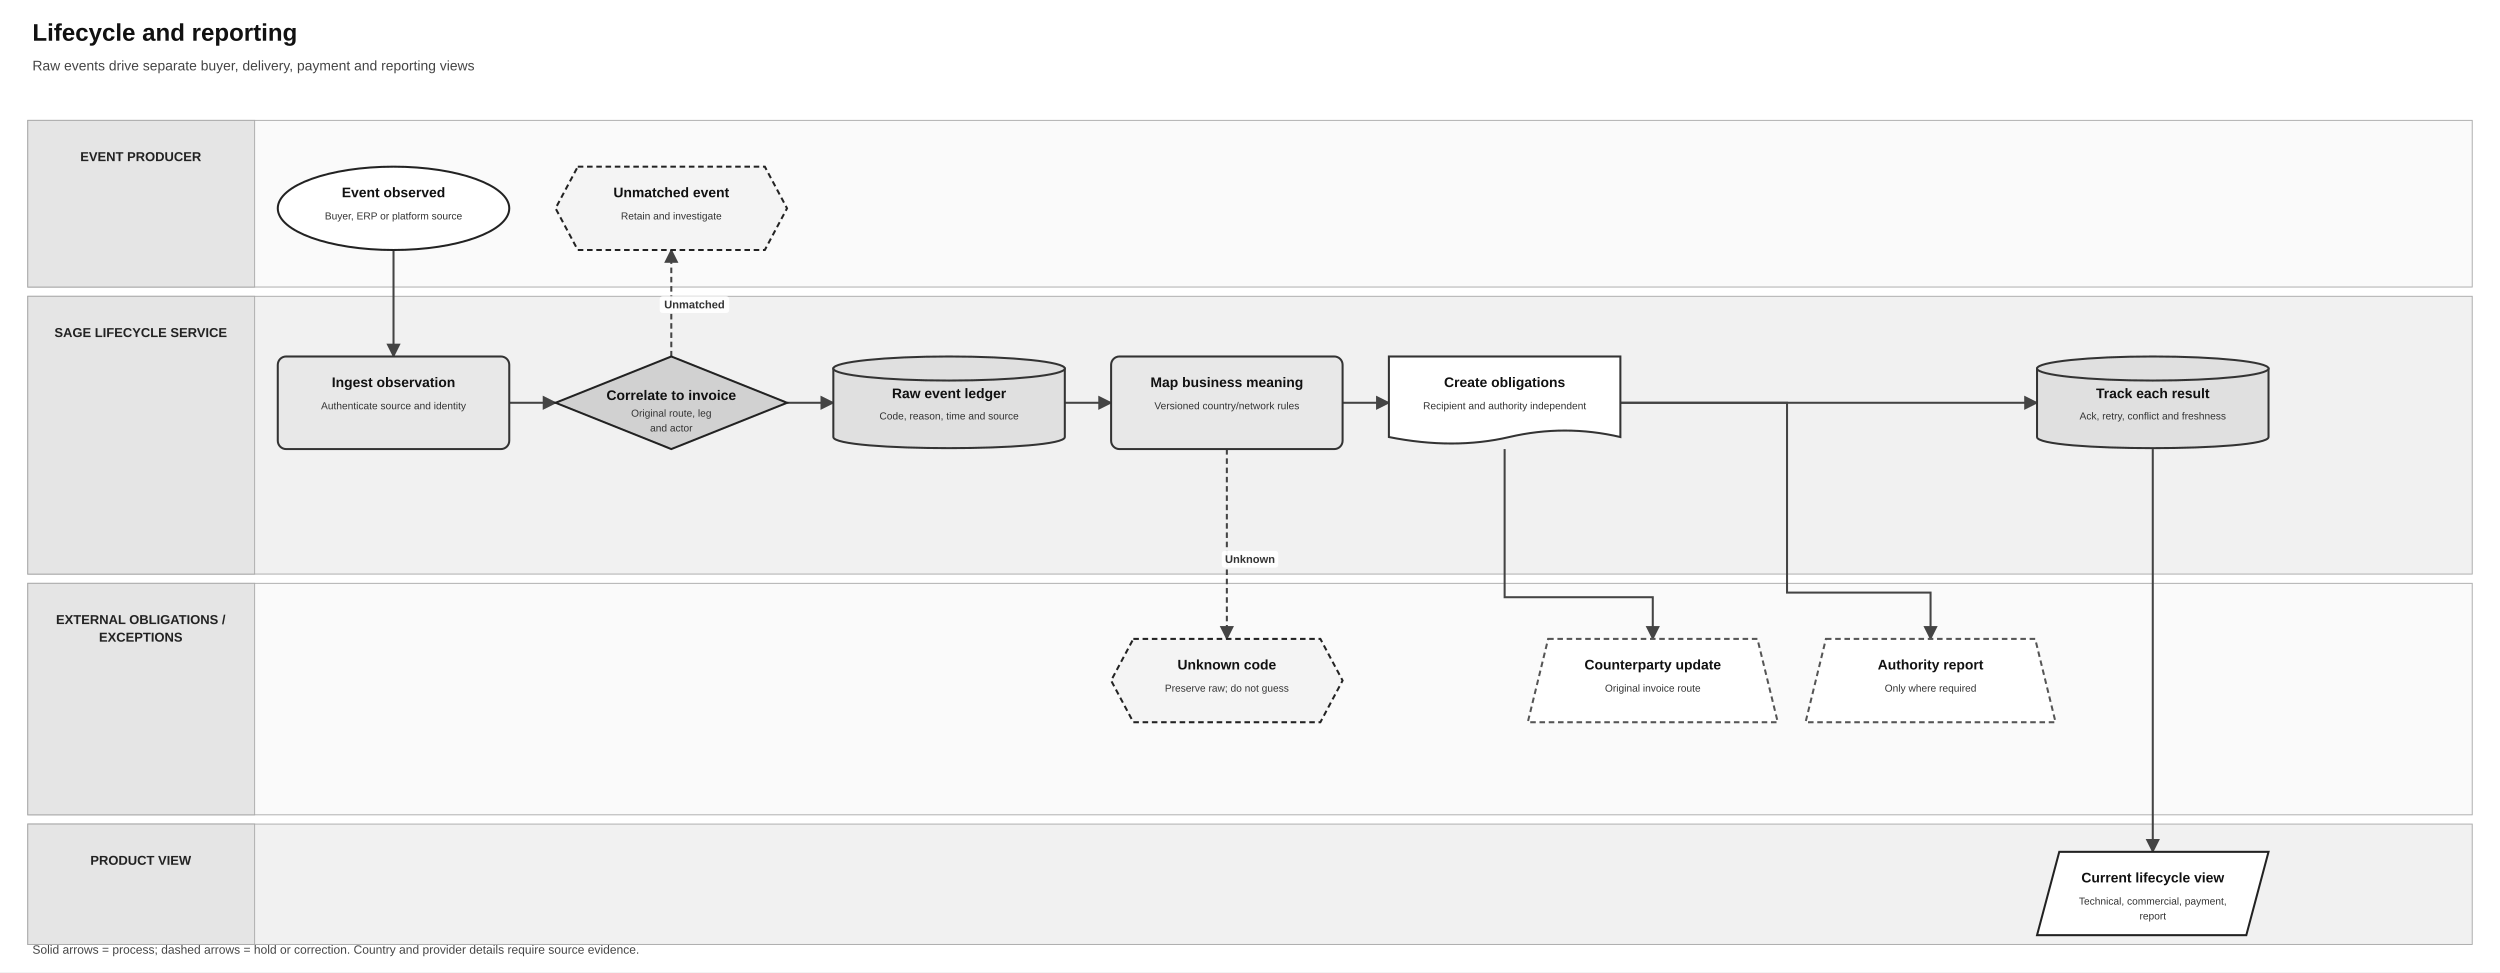
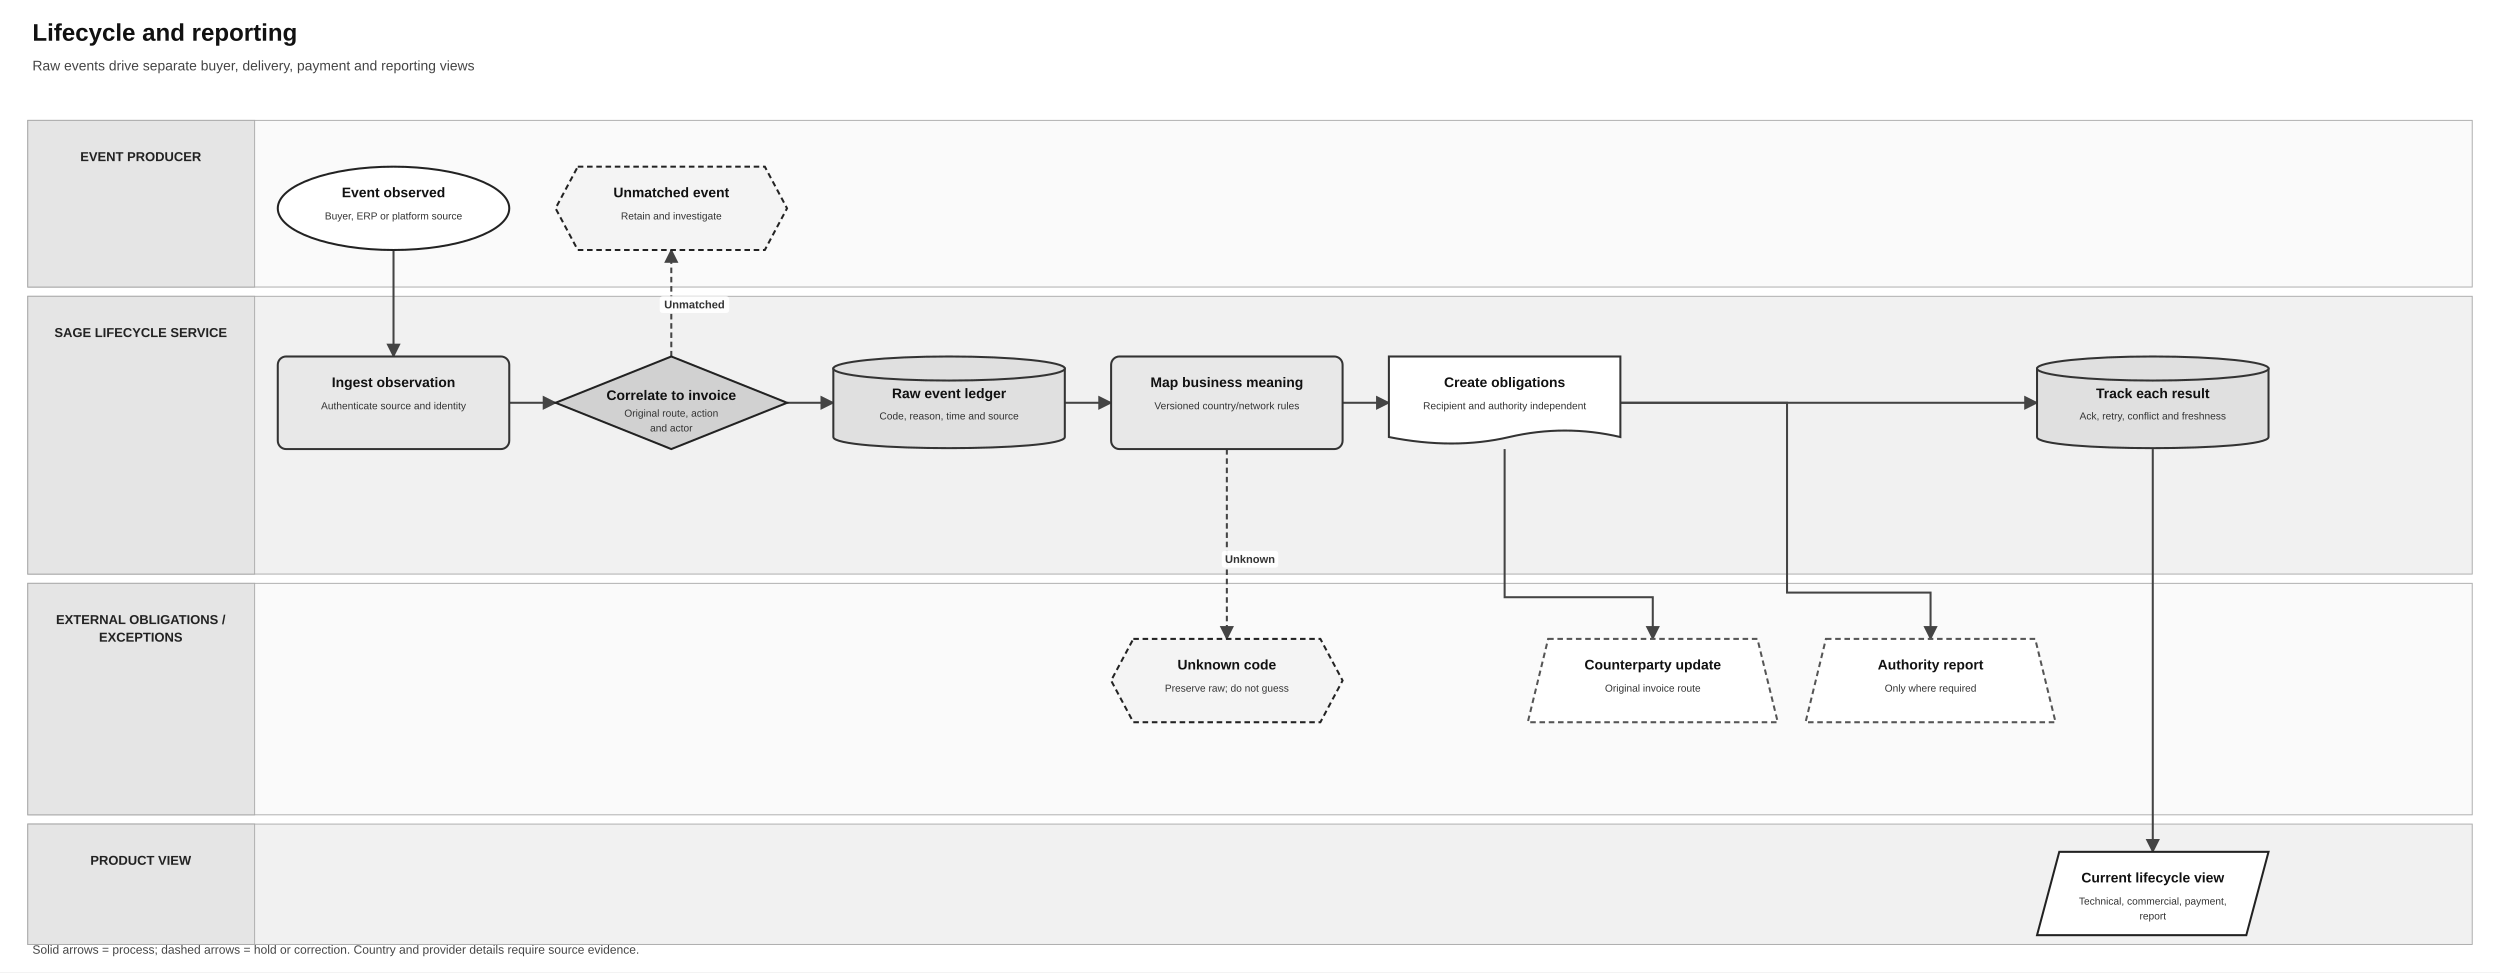
<svg xmlns="http://www.w3.org/2000/svg" viewBox="0 0 2700 1050" role="img" aria-labelledby="title desc">
  <defs>
    <marker id="arrow" viewBox="0 0 10 10" refX="9" refY="5" markerWidth="7" markerHeight="7" orient="auto-start-reverse">
      <path d="M0 0 L10 5 L0 10 z" fill="#444" />
    </marker>
  </defs>
  <rect width="2700" height="1050" fill="#fff" />
  <text x="35" y="44" font-family="Arial,sans-serif" font-size="26" font-weight="700" fill="#111">Lifecycle and reporting</text>
  <text x="35" y="76" font-family="Arial,sans-serif" font-size="15" fill="#444">Raw events drive separate buyer, delivery, payment and reporting views</text>
  <rect x="30" y="130" width="2640" height="180" fill="#fafafa" stroke="#aaa" />
  <rect x="30" y="130" width="245" height="180" fill="#e5e5e5" stroke="#aaa" />
  <text x="152" y="174" text-anchor="middle" font-family="Arial,sans-serif" font-size="14" font-weight="700" fill="#222">EVENT PRODUCER</text>
  <rect x="30" y="320" width="2640" height="300" fill="#f1f1f1" stroke="#aaa" />
  <rect x="30" y="320" width="245" height="300" fill="#e5e5e5" stroke="#aaa" />
  <text x="152" y="364" text-anchor="middle" font-family="Arial,sans-serif" font-size="14" font-weight="700" fill="#222">SAGE LIFECYCLE SERVICE</text>
  <rect x="30" y="630" width="2640" height="250" fill="#fafafa" stroke="#aaa" />
  <rect x="30" y="630" width="245" height="250" fill="#e5e5e5" stroke="#aaa" />
  <text x="152" y="674" text-anchor="middle" font-family="Arial,sans-serif" font-size="14" font-weight="700" fill="#222">EXTERNAL OBLIGATIONS /</text>
  <text x="152" y="693" text-anchor="middle" font-family="Arial,sans-serif" font-size="14" font-weight="700" fill="#222">EXCEPTIONS</text>
  <rect x="30" y="890" width="2640" height="130" fill="#f1f1f1" stroke="#aaa" />
  <rect x="30" y="890" width="245" height="130" fill="#e5e5e5" stroke="#aaa" />
  <text x="152" y="934" text-anchor="middle" font-family="Arial,sans-serif" font-size="14" font-weight="700" fill="#222">PRODUCT VIEW</text>
  <path d="M425 270 V385" fill="none" stroke="#444" stroke-width="2.2" marker-end="url(#arrow)" />
  <path d="M550 435 H600" fill="none" stroke="#444" stroke-width="2.2" marker-end="url(#arrow)" />
  <path d="M850 435 H900" fill="none" stroke="#444" stroke-width="2.2" marker-end="url(#arrow)" />
  <path d="M1150 435 H1200" fill="none" stroke="#444" stroke-width="2.2" marker-end="url(#arrow)" />
  <path d="M1450 435 H1500" fill="none" stroke="#444" stroke-width="2.2" marker-end="url(#arrow)" />
  <path d="M1750 435 H2200" fill="none" stroke="#444" stroke-width="2.2" marker-end="url(#arrow)" />
  <path d="M725 385 V270" fill="none" stroke="#444" stroke-width="2.2" stroke-dasharray="6 4" marker-end="url(#arrow)" />
  <path d="M1325 485 V690" fill="none" stroke="#444" stroke-width="2.2" stroke-dasharray="6 4" marker-end="url(#arrow)" />
  <path d="M1625 485 V645 H1785 V690" fill="none" stroke="#444" stroke-width="2.2" marker-end="url(#arrow)" />
  <path d="M1750 435 H1930 V640 H2085 V690" fill="none" stroke="#444" stroke-width="2.2" marker-end="url(#arrow)" />
  <path d="M2325 485 V920" fill="none" stroke="#444" stroke-width="2.2" marker-end="url(#arrow)" />
  <rect x="712.5" y="320" width="75" height="18" rx="3" fill="#fff" opacity=".96" />
  <text x="750" y="333" text-anchor="middle" font-family="Arial,sans-serif" font-size="12" font-weight="700" fill="#333">Unmatched</text>
  <rect x="1319.5" y="595" width="61" height="18" rx="3" fill="#fff" opacity=".96" />
  <text x="1350" y="608" text-anchor="middle" font-family="Arial,sans-serif" font-size="12" font-weight="700" fill="#333">Unknown</text>
  <ellipse cx="425.0" cy="225.0" rx="125.0" ry="45.0" fill="#fff" stroke="#222" stroke-width="2.2" />
  <text x="425.0" y="213" text-anchor="middle" font-family="Arial,sans-serif" font-size="15" font-weight="700" fill="#111">Event observed</text>
  <text x="425.0" y="237" text-anchor="middle" font-family="Arial,sans-serif" font-size="11" fill="#333">Buyer, ERP or platform source</text>
  <polygon points="624,180 826,180 850,225.0 826,270 624,270 600,225.0" fill="#f4f4f4" stroke="#222" stroke-width="2.2" stroke-dasharray="6 4" />
  <text x="725.0" y="213" text-anchor="middle" font-family="Arial,sans-serif" font-size="15" font-weight="700" fill="#111">Unmatched event</text>
  <text x="725.0" y="237" text-anchor="middle" font-family="Arial,sans-serif" font-size="11" fill="#333">Retain and investigate</text>
  <rect x="300" y="385" width="250" height="100" rx="9" fill="#e8e8e8" stroke="#333" stroke-width="2.2" />
  <text x="425.0" y="418" text-anchor="middle" font-family="Arial,sans-serif" font-size="15" font-weight="700" fill="#111">Ingest observation</text>
  <text x="425.0" y="442" text-anchor="middle" font-family="Arial,sans-serif" font-size="11" fill="#333">Authenticate source and identity</text>
  <polygon points="725.0,385 850,435.0 725.0,485 600,435.0" fill="#d1d1d1" stroke="#222" stroke-width="2.2" />
  <text x="725.0" y="432" text-anchor="middle" font-family="Arial,sans-serif" font-size="15" font-weight="700" fill="#111">Correlate to invoice</text>
-   <text x="725.0" y="450" text-anchor="middle" font-family="Arial,sans-serif" font-size="11" fill="#333">Original route, leg</text>
+   <text x="725.0" y="450" text-anchor="middle" font-family="Arial,sans-serif" font-size="11" fill="#333">Original route, action</text>
  <text x="725.0" y="466" text-anchor="middle" font-family="Arial,sans-serif" font-size="11" fill="#333">and actor</text>
  <path d="M900 398 V472 C900 488 1150 488 1150 472 V398 Z" fill="#e0e0e0" stroke="#333" stroke-width="2.2" />
  <ellipse cx="1025.0" cy="398" rx="125.0" ry="13" fill="#e0e0e0" stroke="#333" stroke-width="2.2" />
  <text x="1025.0" y="430" text-anchor="middle" font-family="Arial,sans-serif" font-size="15" font-weight="700" fill="#111">Raw event ledger</text>
  <text x="1025.0" y="453" text-anchor="middle" font-family="Arial,sans-serif" font-size="11" fill="#333">Code, reason, time and source</text>
  <rect x="1200" y="385" width="250" height="100" rx="9" fill="#e8e8e8" stroke="#333" stroke-width="2.2" />
  <text x="1325.0" y="418" text-anchor="middle" font-family="Arial,sans-serif" font-size="15" font-weight="700" fill="#111">Map business meaning</text>
  <text x="1325.0" y="442" text-anchor="middle" font-family="Arial,sans-serif" font-size="11" fill="#333">Versioned country/network rules</text>
  <path d="M1500 385 H1750 V472 Q1690 458 1630 472 T1500 472 Z" fill="#fff" stroke="#333" stroke-width="2.2" />
  <text x="1625.0" y="418" text-anchor="middle" font-family="Arial,sans-serif" font-size="15" font-weight="700" fill="#111">Create obligations</text>
  <text x="1625.0" y="442" text-anchor="middle" font-family="Arial,sans-serif" font-size="11" fill="#333">Recipient and authority independent</text>
  <path d="M2200 398 V472 C2200 488 2450 488 2450 472 V398 Z" fill="#e0e0e0" stroke="#333" stroke-width="2.2" />
  <ellipse cx="2325.0" cy="398" rx="125.0" ry="13" fill="#e0e0e0" stroke="#333" stroke-width="2.2" />
  <text x="2325.0" y="430" text-anchor="middle" font-family="Arial,sans-serif" font-size="15" font-weight="700" fill="#111">Track each result</text>
  <text x="2325.0" y="453" text-anchor="middle" font-family="Arial,sans-serif" font-size="11" fill="#333">Ack, retry, conflict and freshness</text>
  <polygon points="1224,690 1426,690 1450,735.0 1426,780 1224,780 1200,735.0" fill="#f4f4f4" stroke="#222" stroke-width="2.2" stroke-dasharray="6 4" />
  <text x="1325.0" y="723" text-anchor="middle" font-family="Arial,sans-serif" font-size="15" font-weight="700" fill="#111">Unknown code</text>
  <text x="1325.0" y="747" text-anchor="middle" font-family="Arial,sans-serif" font-size="11" fill="#333">Preserve raw; do not guess</text>
  <polygon points="1672,690 1898,690 1920,780 1650,780" fill="#fff" stroke="#555" stroke-width="2.2" stroke-dasharray="6 4" />
  <text x="1785.0" y="723" text-anchor="middle" font-family="Arial,sans-serif" font-size="15" font-weight="700" fill="#111">Counterparty update</text>
  <text x="1785.0" y="747" text-anchor="middle" font-family="Arial,sans-serif" font-size="11" fill="#333">Original invoice route</text>
  <polygon points="1972,690 2198,690 2220,780 1950,780" fill="#fff" stroke="#555" stroke-width="2.2" stroke-dasharray="6 4" />
  <text x="2085.0" y="723" text-anchor="middle" font-family="Arial,sans-serif" font-size="15" font-weight="700" fill="#111">Authority report</text>
  <text x="2085.0" y="747" text-anchor="middle" font-family="Arial,sans-serif" font-size="11" fill="#333">Only where required</text>
  <polygon points="2224,920 2450,920 2426,1010 2200,1010" fill="#fff" stroke="#222" stroke-width="2.2" />
  <text x="2325.0" y="953" text-anchor="middle" font-family="Arial,sans-serif" font-size="15" font-weight="700" fill="#111">Current lifecycle view</text>
  <text x="2325.0" y="977" text-anchor="middle" font-family="Arial,sans-serif" font-size="11" fill="#333">Technical, commercial, payment,</text>
  <text x="2325.0" y="993" text-anchor="middle" font-family="Arial,sans-serif" font-size="11" fill="#333">report</text>
  <text x="35" y="1030" font-family="Arial,sans-serif" font-size="13" fill="#444">Solid arrows = process; dashed arrows = hold or correction. Country and provider details require source evidence.</text>
</svg>
